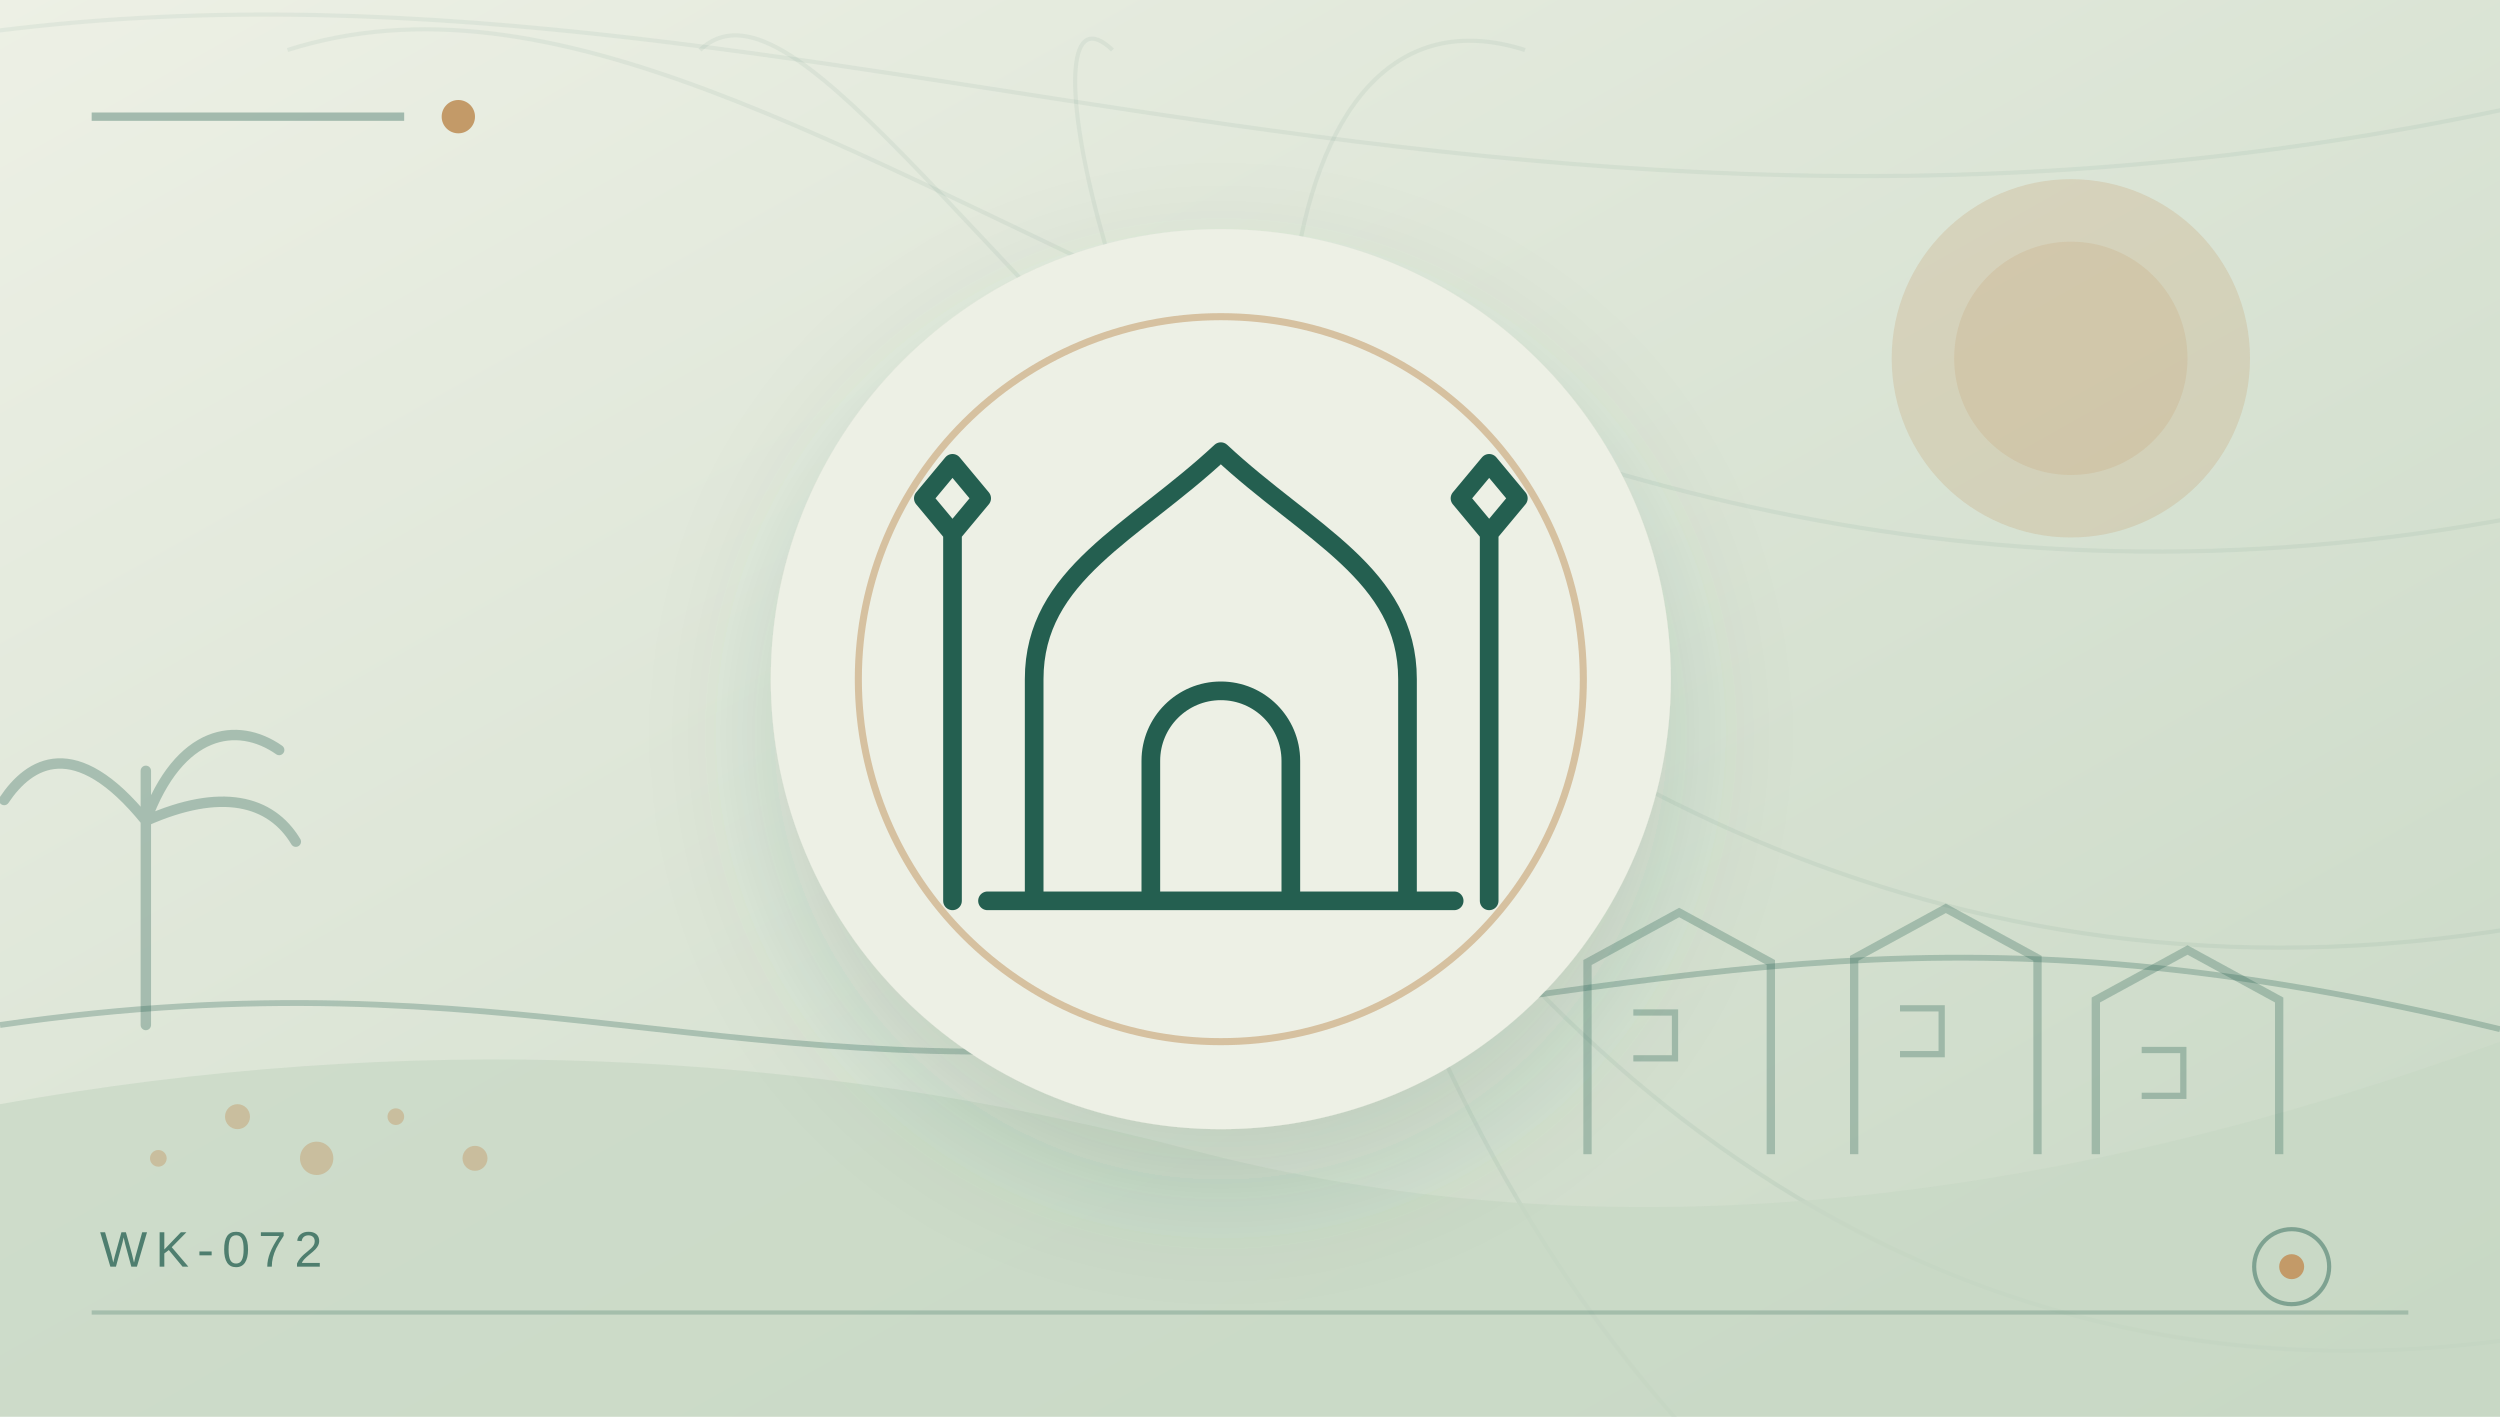
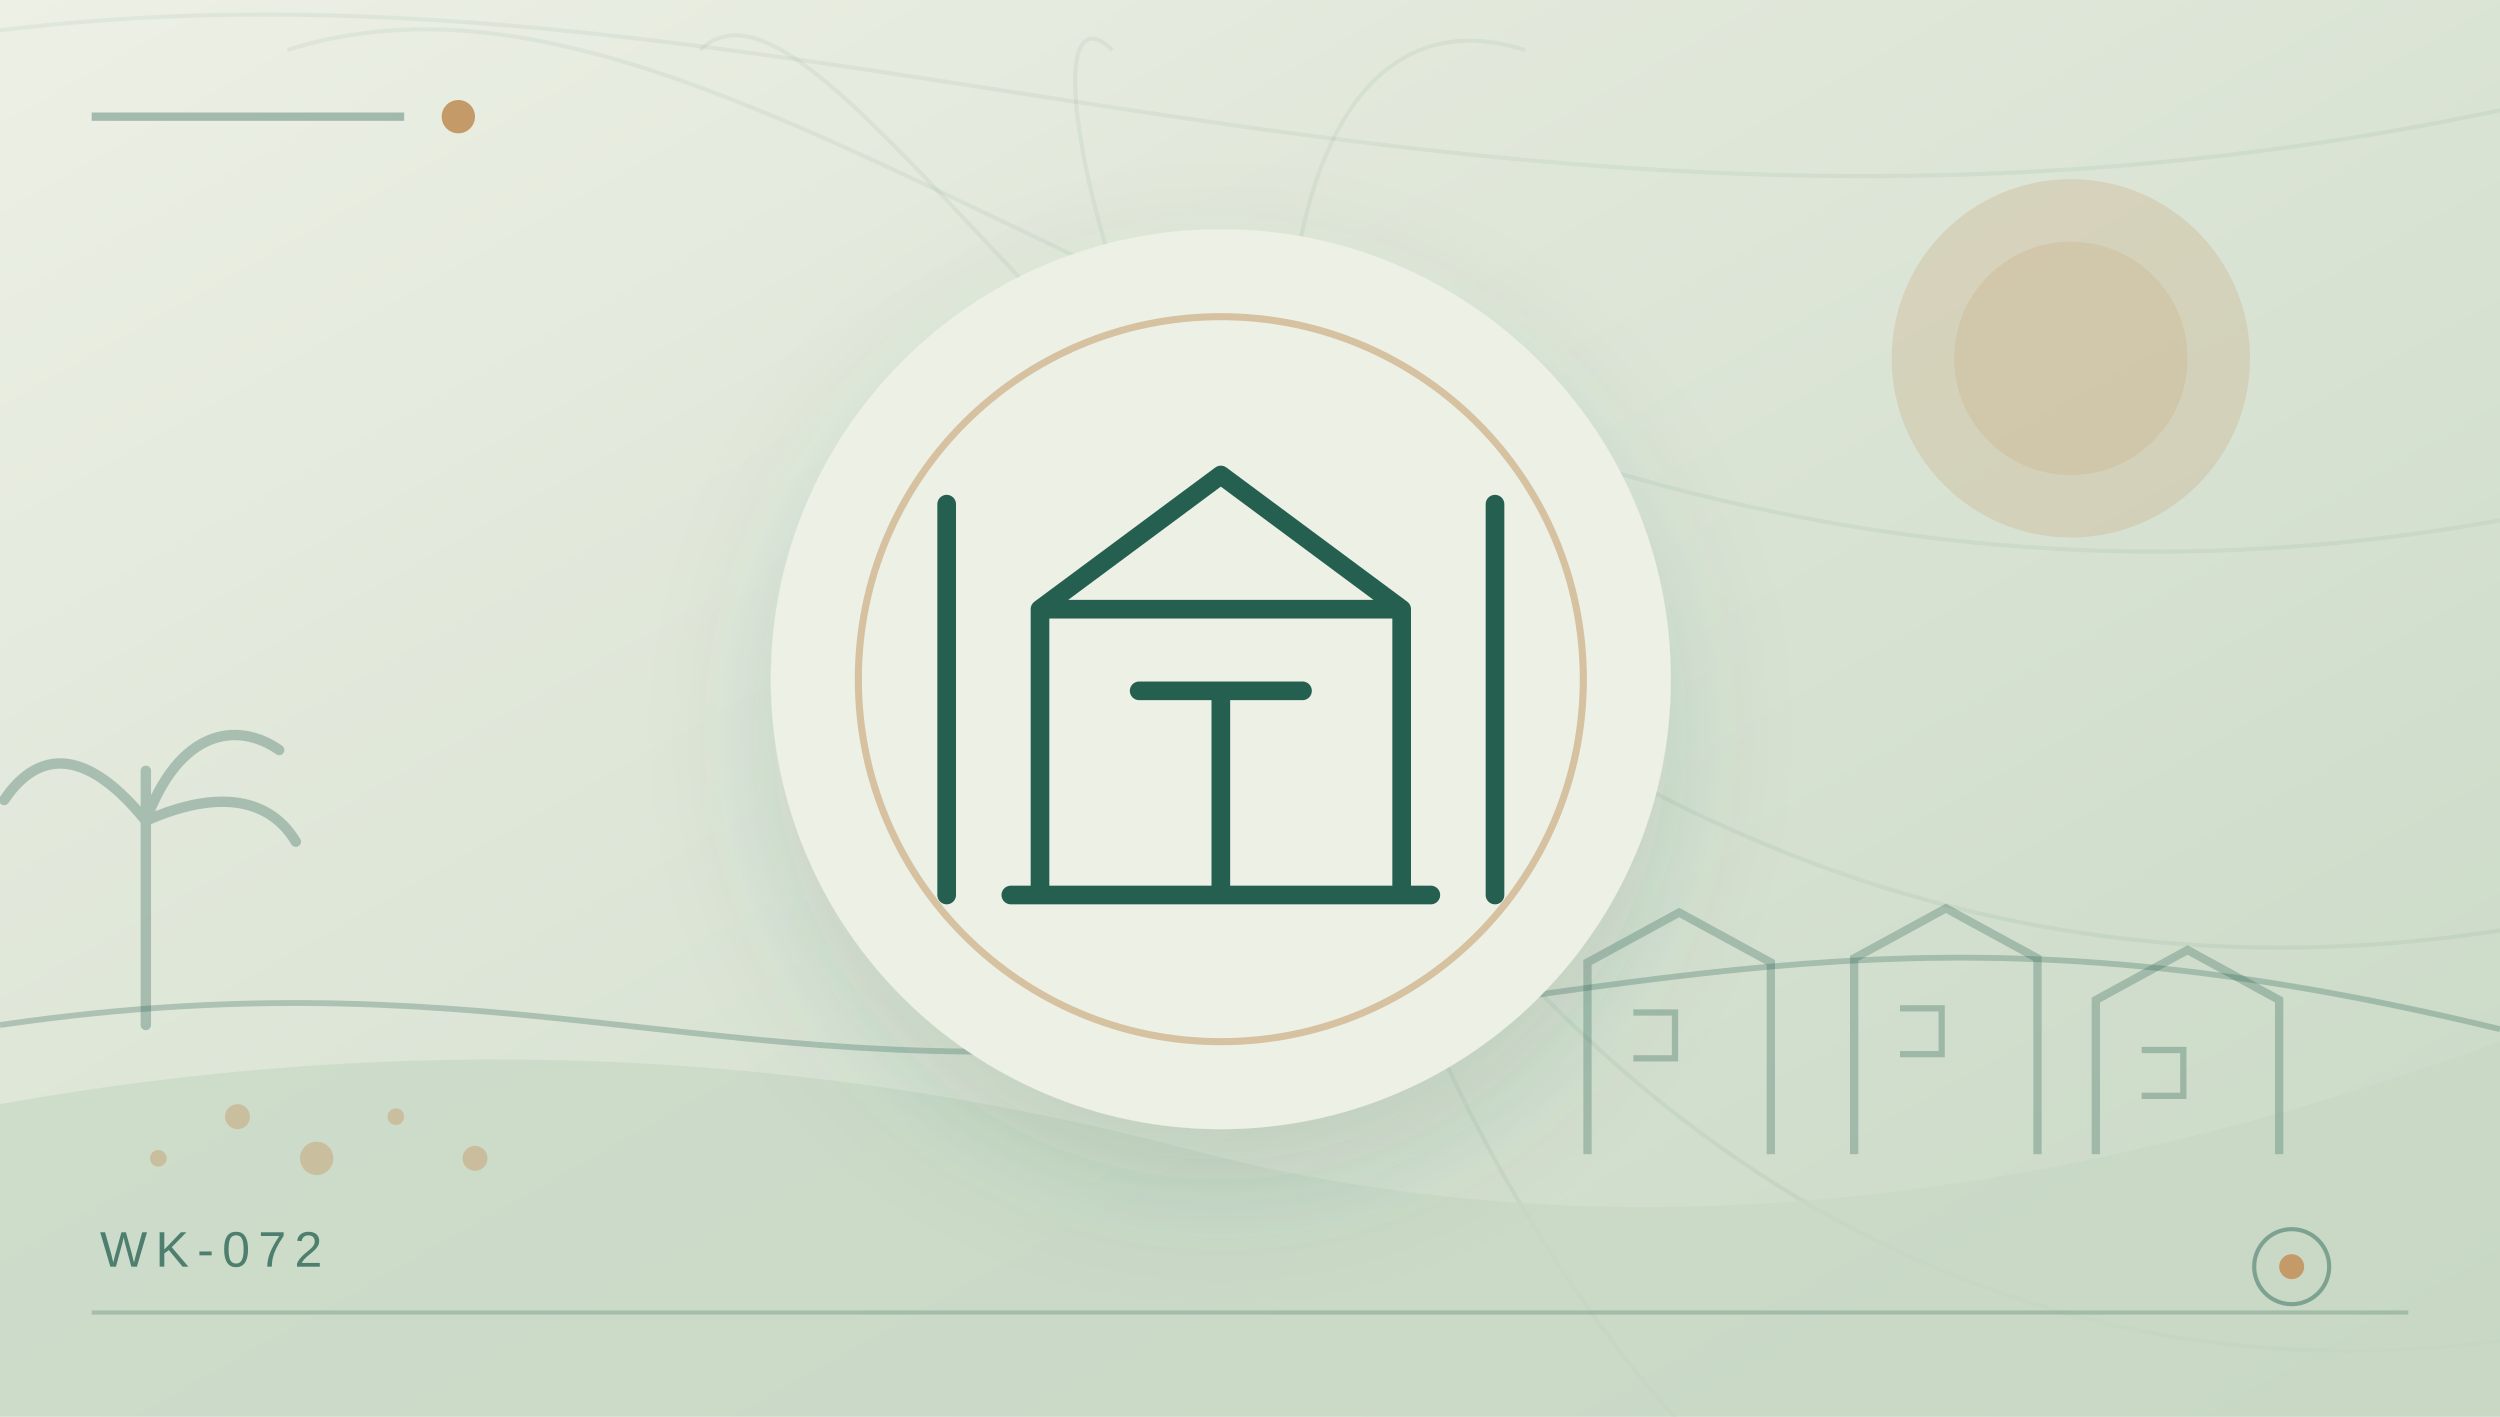
<svg xmlns="http://www.w3.org/2000/svg" viewBox="0 0 600 340" width="600" height="340">
  <defs>
    <linearGradient id="bg" x2="1" y2="1">
      <stop stop-color="#edf0e5" />
      <stop offset="1" stop-color="#c8d8c5" />
    </linearGradient>
    <filter id="shadow" x="-40%" y="-40%" width="180%" height="180%">
      <feDropShadow dx="0" dy="13" stdDeviation="15" flood-color="#245f50" flood-opacity=".14" />
    </filter>
  </defs>
  <rect width="600" height="340" fill="url(#bg)" />
  <path d="M-30 12C180 -28 355 90 632 19" fill="none" stroke="#245f50" opacity=".065" />
  <path d="M69 12C195 -28 346 189 632 118" fill="none" stroke="#245f50" opacity=".065" />
  <path d="M168 12C210 -28 337 288 632 217" fill="none" stroke="#245f50" opacity=".065" />
  <path d="M267 12C225 -28 328 387 632 316" fill="none" stroke="#245f50" opacity=".065" />
  <path d="M366 12C240 -28 319 486 632 415" fill="none" stroke="#245f50" opacity=".065" />
  <circle cx="497" cy="86" r="43" fill="#c39a68" opacity=".24" />
  <circle cx="497" cy="86" r="28" fill="#c39a68" opacity=".2" />
  <path d="M0 246C124 228 175 263 293 249s175-34 307-2" fill="none" stroke="#245f50" stroke-width="1.4" opacity=".27" />
  <path d="M0 265Q145 239 286 276T600 250v90H0Z" fill="#c8d8c5" opacity=".72" />
  <path d="M381 277v-46l22-12 22 12v46" fill="none" stroke="#245f50" stroke-width="2" opacity=".28" />
  <path d="M392 243h10v11h-10" fill="none" stroke="#245f50" stroke-width="1.5" opacity=".3" />
  <path d="M445 277v-47l22-12 22 12v47" fill="none" stroke="#245f50" stroke-width="2" opacity=".28" />
  <path d="M456 242h10v11h-10" fill="none" stroke="#245f50" stroke-width="1.5" opacity=".3" />
  <path d="M503 277v-37l22-12 22 12v37" fill="none" stroke="#245f50" stroke-width="2" opacity=".28" />
  <path d="M514 252h10v11h-10" fill="none" stroke="#245f50" stroke-width="1.5" opacity=".3" />
  <circle cx="38" cy="278" r="2" fill="#c39a68" opacity=".45" />
  <circle cx="57" cy="268" r="3" fill="#c39a68" opacity=".45" />
  <circle cx="76" cy="278" r="4" fill="#c39a68" opacity=".45" />
  <circle cx="95" cy="268" r="2" fill="#c39a68" opacity=".45" />
  <circle cx="114" cy="278" r="3" fill="#c39a68" opacity=".45" />
  <path d="M35 246v-61m0 12c-17-21-28-14-34-5m34 5c8-22 22-24 32-17m-32 17c18-8 30-5 36 5" fill="none" stroke="#245f50" stroke-width="2.5" stroke-linecap="round" opacity=".31" />
  <circle cx="293" cy="163" r="108" fill="#edf0e5" filter="url(#shadow)" />
  <circle cx="293" cy="163" r="87" fill="none" stroke="#c39a68" stroke-width="1.7" opacity=".55" />
  <g transform="translate(209 79) scale(1.4)" fill="none" stroke="#245f50" stroke-width="3.2" stroke-linecap="round" stroke-linejoin="round">
-     <path d="M28 98V60c0-18 17-25 32-39 15 14 32 21 32 39v38ZM20 98h80M48 98V74a12 12 0 0 1 24 0v24M14 98V35m0 0-5-6 5-6 5 6-5 6Zm92 63V35m0 0-5-6 5-6 5 6-5 6Z" />
+     <path d="M24 97h72M29 97V48h62v49M29 48 60 25l31 23M46 62h28M60 62v35M13 97V30m94 67V30" />
  </g>
  <path d="M22 28h75" stroke="#245f50" stroke-width="2" opacity=".36" />
  <circle cx="110" cy="28" r="4" fill="#c39a68" />
  <path d="M22 315h556" stroke="#245f50" stroke-width="1" opacity=".24" />
  <text x="24" y="304" font-family="Arial,sans-serif" font-size="12" letter-spacing="2" fill="#245f50" opacity=".75">WK-072</text>
  <circle cx="550" cy="304" r="9" fill="none" stroke="#245f50" opacity=".45" />
  <circle cx="550" cy="304" r="3" fill="#c39a68" />
</svg>
